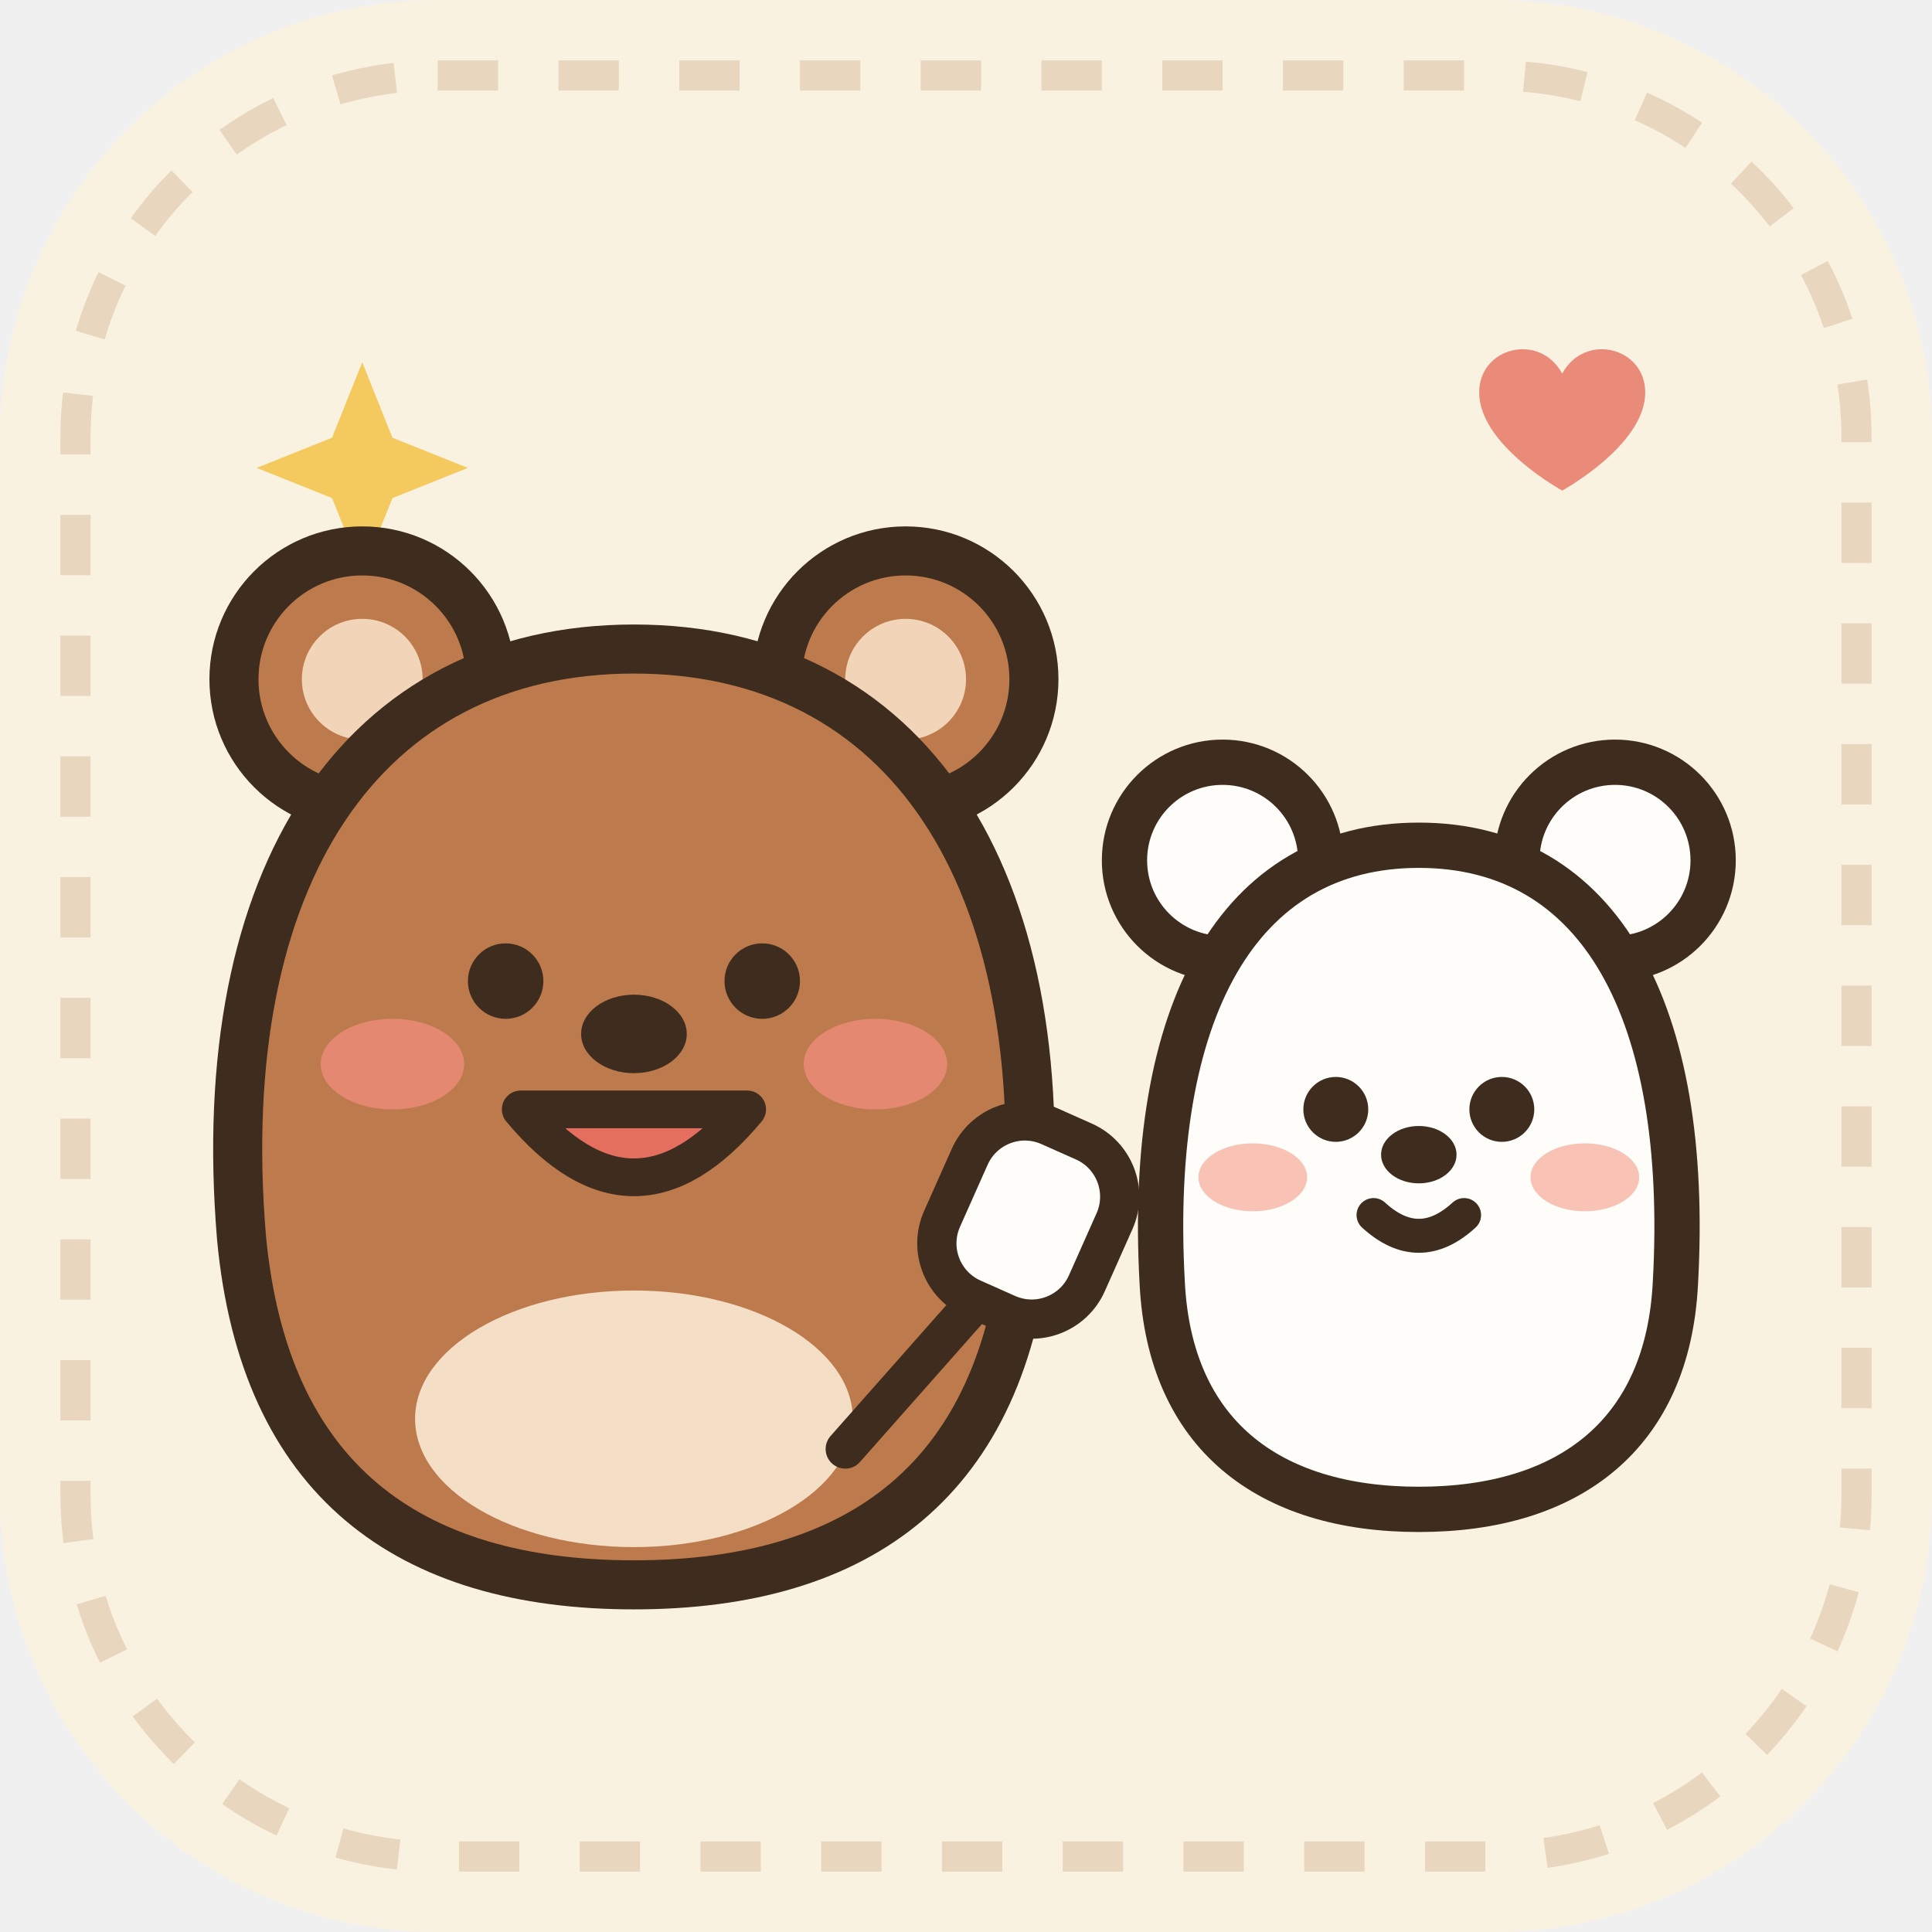
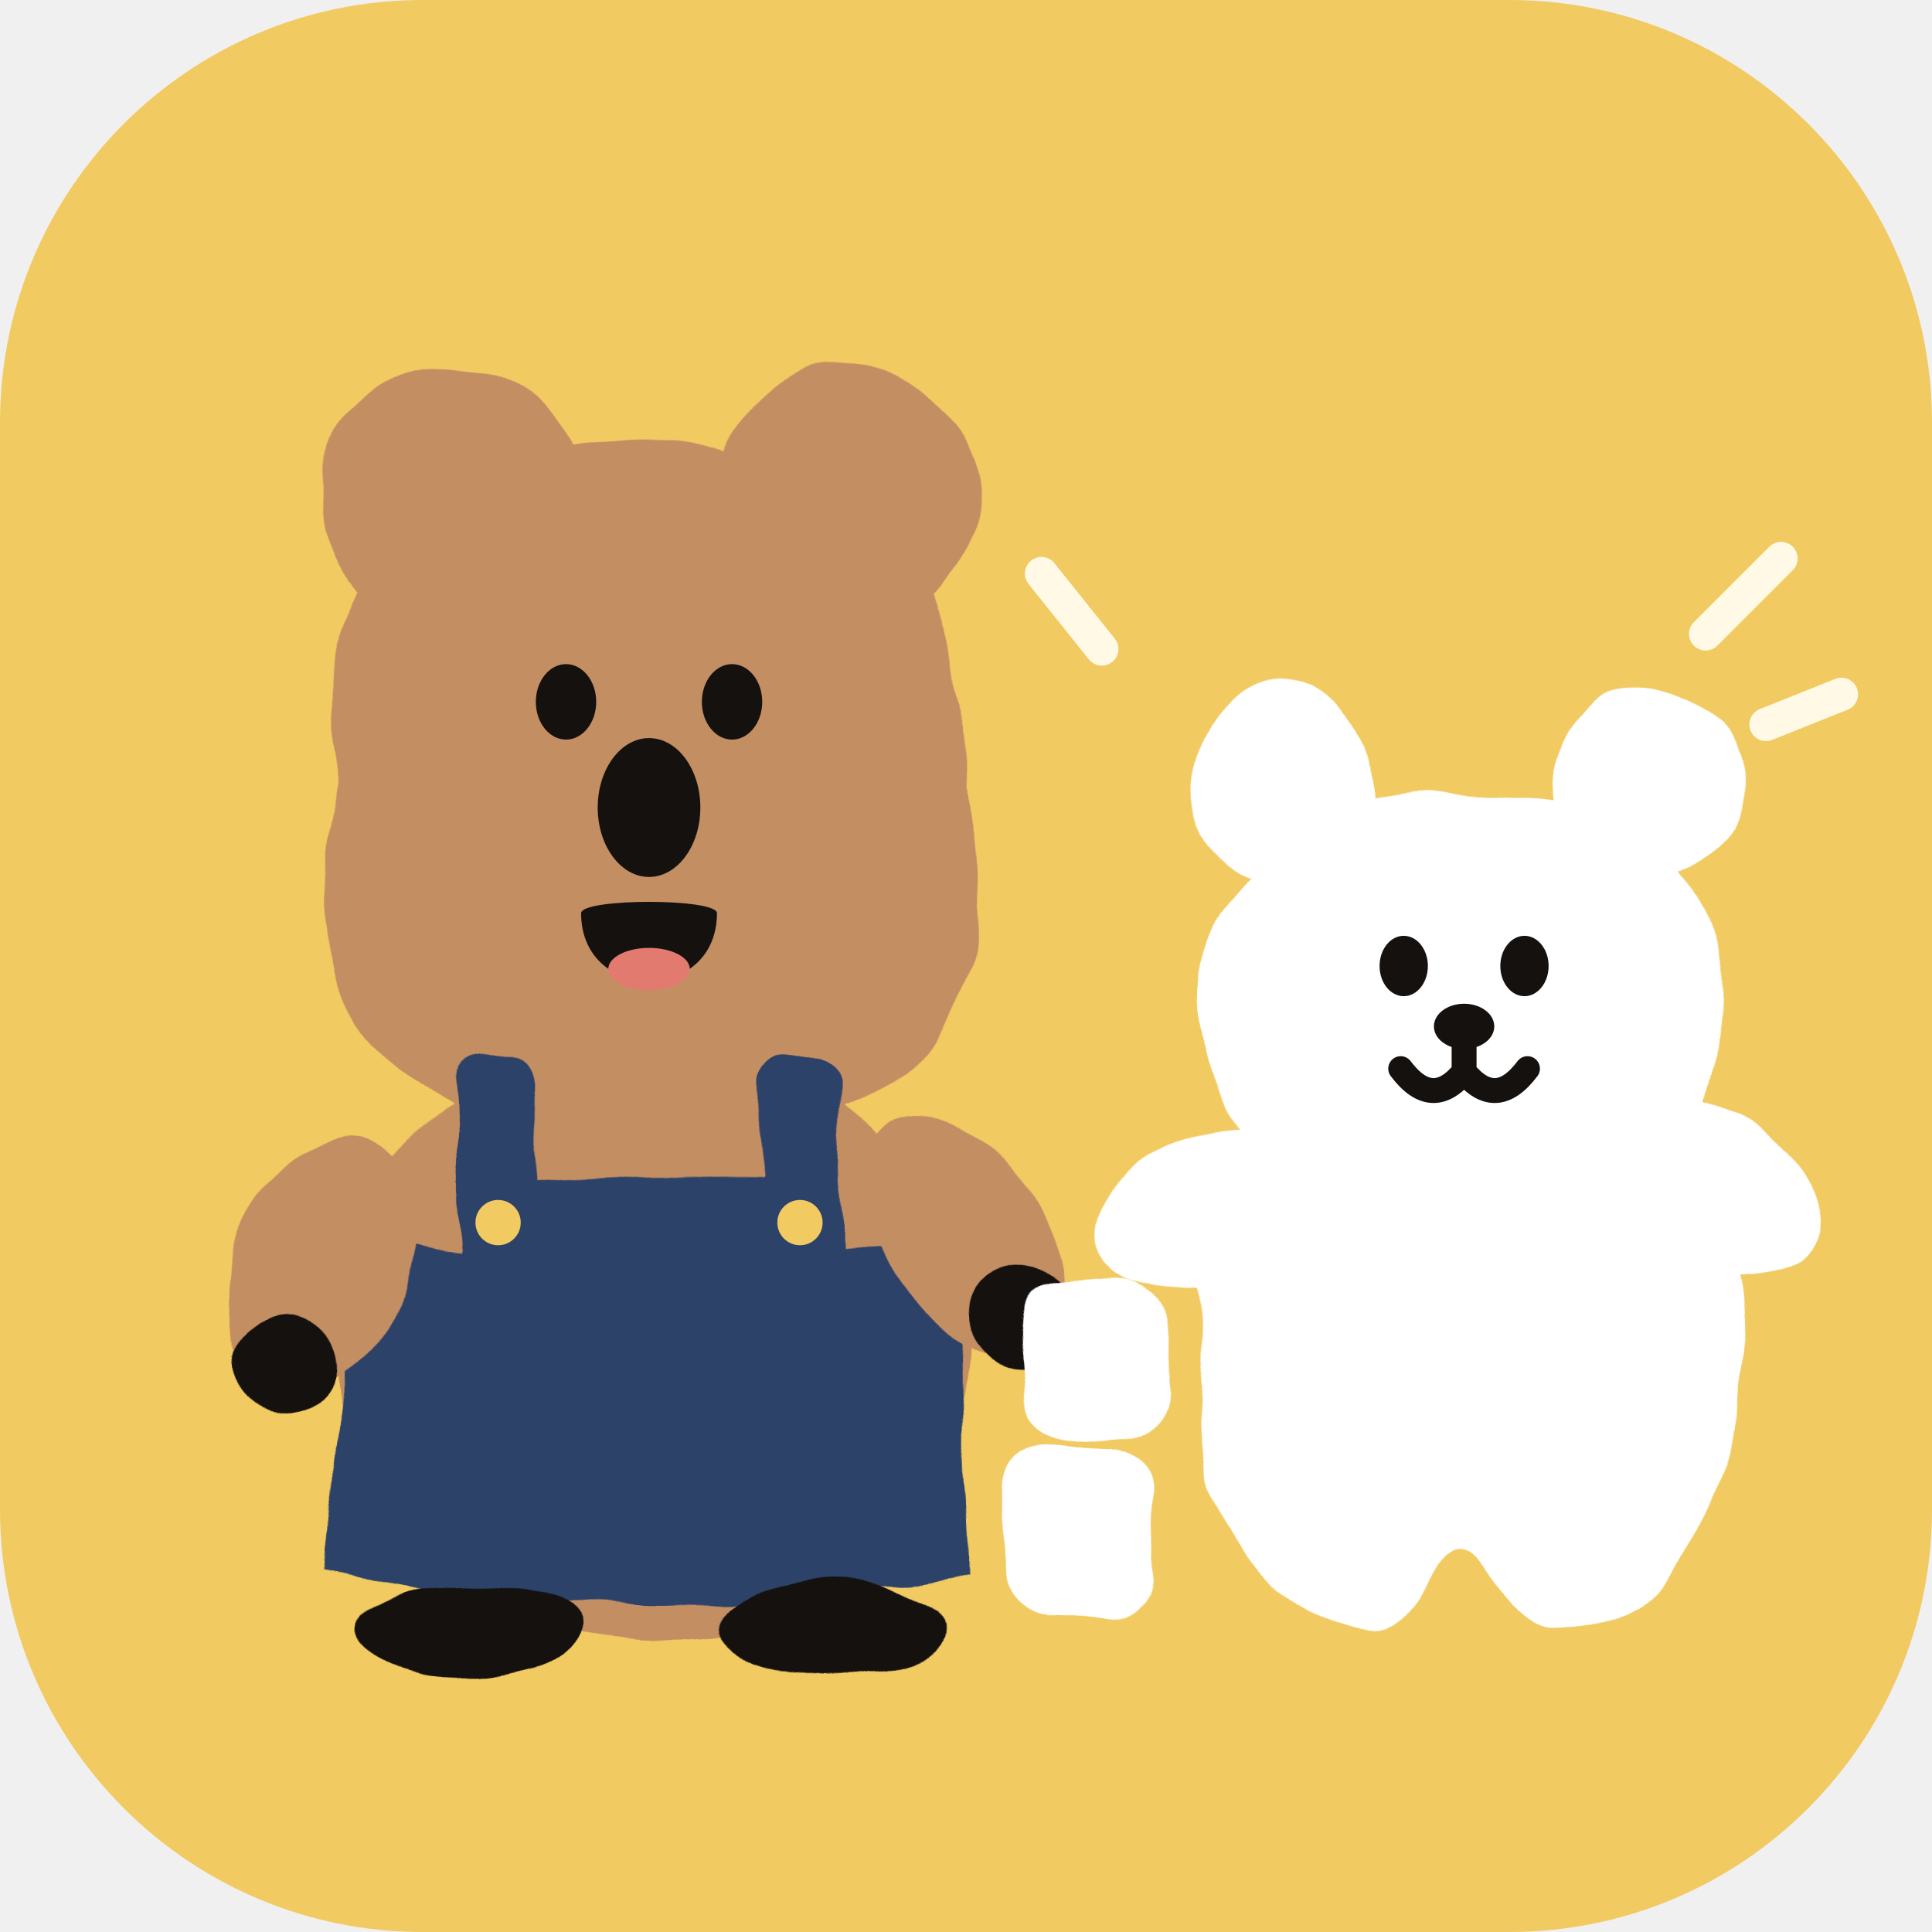
- <svg xmlns="http://www.w3.org/2000/svg" viewBox="0 0 256 256" fill="none">
-   <rect width="256" height="256" rx="58" fill="#FAF2E1" />
-   <rect x="10" y="10" width="236" height="236" rx="48" stroke="#E8D7BE" stroke-width="4" stroke-dasharray="8 8" />
-   <path d="M48 48 L52 58 L62 62 L52 66 L48 76 L44 66 L34 62 L44 58 Z" fill="#F4C95D" />
-   <path d="M196 52 C196 46, 204 44, 207 49.5 C210 44, 218 46, 218 52 C218 59, 207 65, 207 65 C207 65, 196 59, 196 52 Z" fill="#EA8A79" />
-   <g transform="translate(142, 92)">
-     <circle cx="20" cy="22" r="13" fill="#FFFDF9" stroke="#3E2C1E" stroke-width="6" />
-     <circle cx="72" cy="22" r="13" fill="#FFFDF9" stroke="#3E2C1E" stroke-width="6" />
-     <path d="M12 78 C10 42, 22 20, 46 20 C70 20, 82 42, 80 78 C79 98, 66 108, 46 108 C26 108, 13 98, 12 78 Z" fill="#FFFDF9" stroke="#3E2C1E" stroke-width="6" stroke-linejoin="round" />
-     <circle cx="35" cy="55" r="4.3" fill="#3E2C1E" />
-     <circle cx="57" cy="55" r="4.3" fill="#3E2C1E" />
-     <ellipse cx="24" cy="64" rx="7.2" ry="4.5" fill="#F7B7A9" opacity="0.85" />
-     <ellipse cx="68" cy="64" rx="7.2" ry="4.5" fill="#F7B7A9" opacity="0.85" />
-     <ellipse cx="46" cy="61" rx="5" ry="3.8" fill="#3E2C1E" />
-     <path d="M40 69 Q46 74.5 52 69" stroke="#3E2C1E" stroke-width="4.5" stroke-linecap="round" />
+ <svg xmlns="http://www.w3.org/2000/svg" viewBox="0 0 128 128">
+   <defs>
+     <filter id="crayon" x="-12%" y="-12%" width="124%" height="124%">
+       <feTurbulence type="fractalNoise" baseFrequency="0.085" numOctaves="3" seed="14" result="noise" />
+       <feDisplacementMap in="SourceGraphic" in2="noise" scale="2.4" xChannelSelector="R" yChannelSelector="G" />
+     </filter>
+   </defs>
+   <rect width="128" height="128" rx="28" fill="#F2CA62" />
+   <g filter="url(#crayon)">
+     <circle cx="30" cy="33" r="8.8" fill="#C48E63" />
+     <circle cx="56" cy="33" r="8.8" fill="#C48E63" />
+     <path d="M22 52 C21 36, 29 29, 43 29 C57 29, 65 36, 64 52 C66 66, 62 76, 43 76 C24 76, 20 66, 22 52 Z" fill="#C48E63" />
+     <ellipse cx="43" cy="89" rx="21" ry="20" fill="#C48E63" />
+     <path d="M23 82 Q43 85 63 82 L64 104 Q43 109 22 104 Z" fill="#2C4268" />
+     <rect x="30" y="70" width="5.5" height="15" rx="2" fill="#2C4268" />
+     <rect x="50.5" y="70" width="5.5" height="15" rx="2" fill="#2C4268" />
+     <rect x="30" y="78" width="26" height="12" rx="3" fill="#2C4268" />
+     <ellipse cx="21" cy="84" rx="5.5" ry="9" transform="rotate(24 21 84)" fill="#C48E63" />
+     <circle cx="18.5" cy="90.5" r="3.6" fill="#14110F" />
+     <ellipse cx="64" cy="82" rx="5.5" ry="9" transform="rotate(-28 64 82)" fill="#C48E63" />
+     <circle cx="67.5" cy="87.5" r="3.6" fill="#14110F" />
+     <ellipse cx="31" cy="108" rx="7.5" ry="3.2" fill="#14110F" />
+     <ellipse cx="55" cy="108" rx="7.5" ry="3.2" fill="#14110F" />
+     <rect x="66.5" y="96" width="10" height="11" rx="3" fill="#FFFFFF" />
+     <rect x="67.5" y="85" width="9.5" height="10.5" rx="3" transform="rotate(-5 72 90)" fill="#FFFFFF" />
+     <circle cx="85" cy="52" r="6.5" fill="#FFFFFF" />
+     <circle cx="109" cy="52" r="6.5" fill="#FFFFFF" />
+     <ellipse cx="97" cy="67" rx="17.5" ry="15" fill="#FFFFFF" />
+     <path d="M79 88 C78 74, 85 71, 97 71 C109 71, 116 74, 115 88 C115 101, 110 108, 103 108 C100 108, 99 103, 97 103 C95 103, 94 108, 91 108 C84 108, 79 101, 79 88 Z" fill="#FFFFFF" />
+     <ellipse cx="79" cy="80" rx="7" ry="4.8" transform="rotate(-28 79 80)" fill="#FFFFFF" />
+     <ellipse cx="114" cy="79" rx="7" ry="4.8" transform="rotate(28 114 79)" fill="#FFFFFF" />
  </g>
-   <g transform="translate(18, 62)">
-     <circle cx="30" cy="28" r="17" fill="#BD7B4D" stroke="#3E2C1E" stroke-width="6.5" />
-     <circle cx="30" cy="28" r="8" fill="#F2D5B8" />
-     <circle cx="102" cy="28" r="17" fill="#BD7B4D" stroke="#3E2C1E" stroke-width="6.5" />
-     <circle cx="102" cy="28" r="8" fill="#F2D5B8" />
-     <path d="M14 102 C10 54, 30 24, 66 24 C102 24, 122 54, 118 102 C115 134, 96 148, 66 148 C36 148, 17 134, 14 102 Z" fill="#BD7B4D" stroke="#3E2C1E" stroke-width="6.5" stroke-linejoin="round" />
-     <ellipse cx="66" cy="126" rx="29" ry="17" fill="#F5DEC6" />
-     <circle cx="49" cy="68" r="5" fill="#3E2C1E" />
-     <circle cx="83" cy="68" r="5" fill="#3E2C1E" />
-     <ellipse cx="34" cy="79" rx="9.5" ry="6" fill="#EB8B78" opacity="0.85" />
-     <ellipse cx="98" cy="79" rx="9.5" ry="6" fill="#EB8B78" opacity="0.85" />
-     <ellipse cx="66" cy="75" rx="7" ry="5.2" fill="#3E2C1E" />
-     <path d="M51 85 Q66 103 81 85 Z" fill="#E56F5E" stroke="#3E2C1E" stroke-width="5" stroke-linejoin="round" />
-     <line x1="94" y1="130" x2="117" y2="104" stroke="#3E2C1E" stroke-width="5.2" stroke-linecap="round" />
-     <rect x="108" y="87" width="21" height="25" rx="8" transform="rotate(24 118 99)" fill="#FFFDF9" stroke="#3E2C1E" stroke-width="5.2" />
-   </g>
+   <ellipse cx="37.5" cy="46.5" rx="2" ry="2.5" fill="#14110F" />
+   <ellipse cx="48.5" cy="46.5" rx="2" ry="2.5" fill="#14110F" />
+   <ellipse cx="43" cy="53.5" rx="3.4" ry="4.6" fill="#14110F" />
+   <path d="M38.5 60.5 C38.5 59.5, 47.5 59.5, 47.5 60.5 C47.5 66.5, 38.5 66.5, 38.5 60.5 Z" fill="#14110F" />
+   <ellipse cx="43" cy="64.2" rx="2.7" ry="1.4" fill="#E37A70" />
+   <circle cx="33" cy="81" r="1.5" fill="#F2CA62" />
+   <circle cx="53" cy="81" r="1.5" fill="#F2CA62" />
+   <ellipse cx="93" cy="64" rx="1.6" ry="2" fill="#14110F" />
+   <ellipse cx="101" cy="64" rx="1.6" ry="2" fill="#14110F" />
+   <ellipse cx="97" cy="68" rx="2" ry="1.5" fill="#14110F" />
+   <path d="M97 69 L97 71.2 M92.8 70.8 Q94.9 73.6 97 71 Q99.1 73.6 101.2 70.8" fill="none" stroke="#14110F" stroke-width="1.65" stroke-linecap="round" stroke-linejoin="round" />
+   <path d="M113 42 L118 37 M117 48 L122 46 M73 43 L69 38" stroke="#FFF9E6" stroke-width="2.2" stroke-linecap="round" />
</svg>
